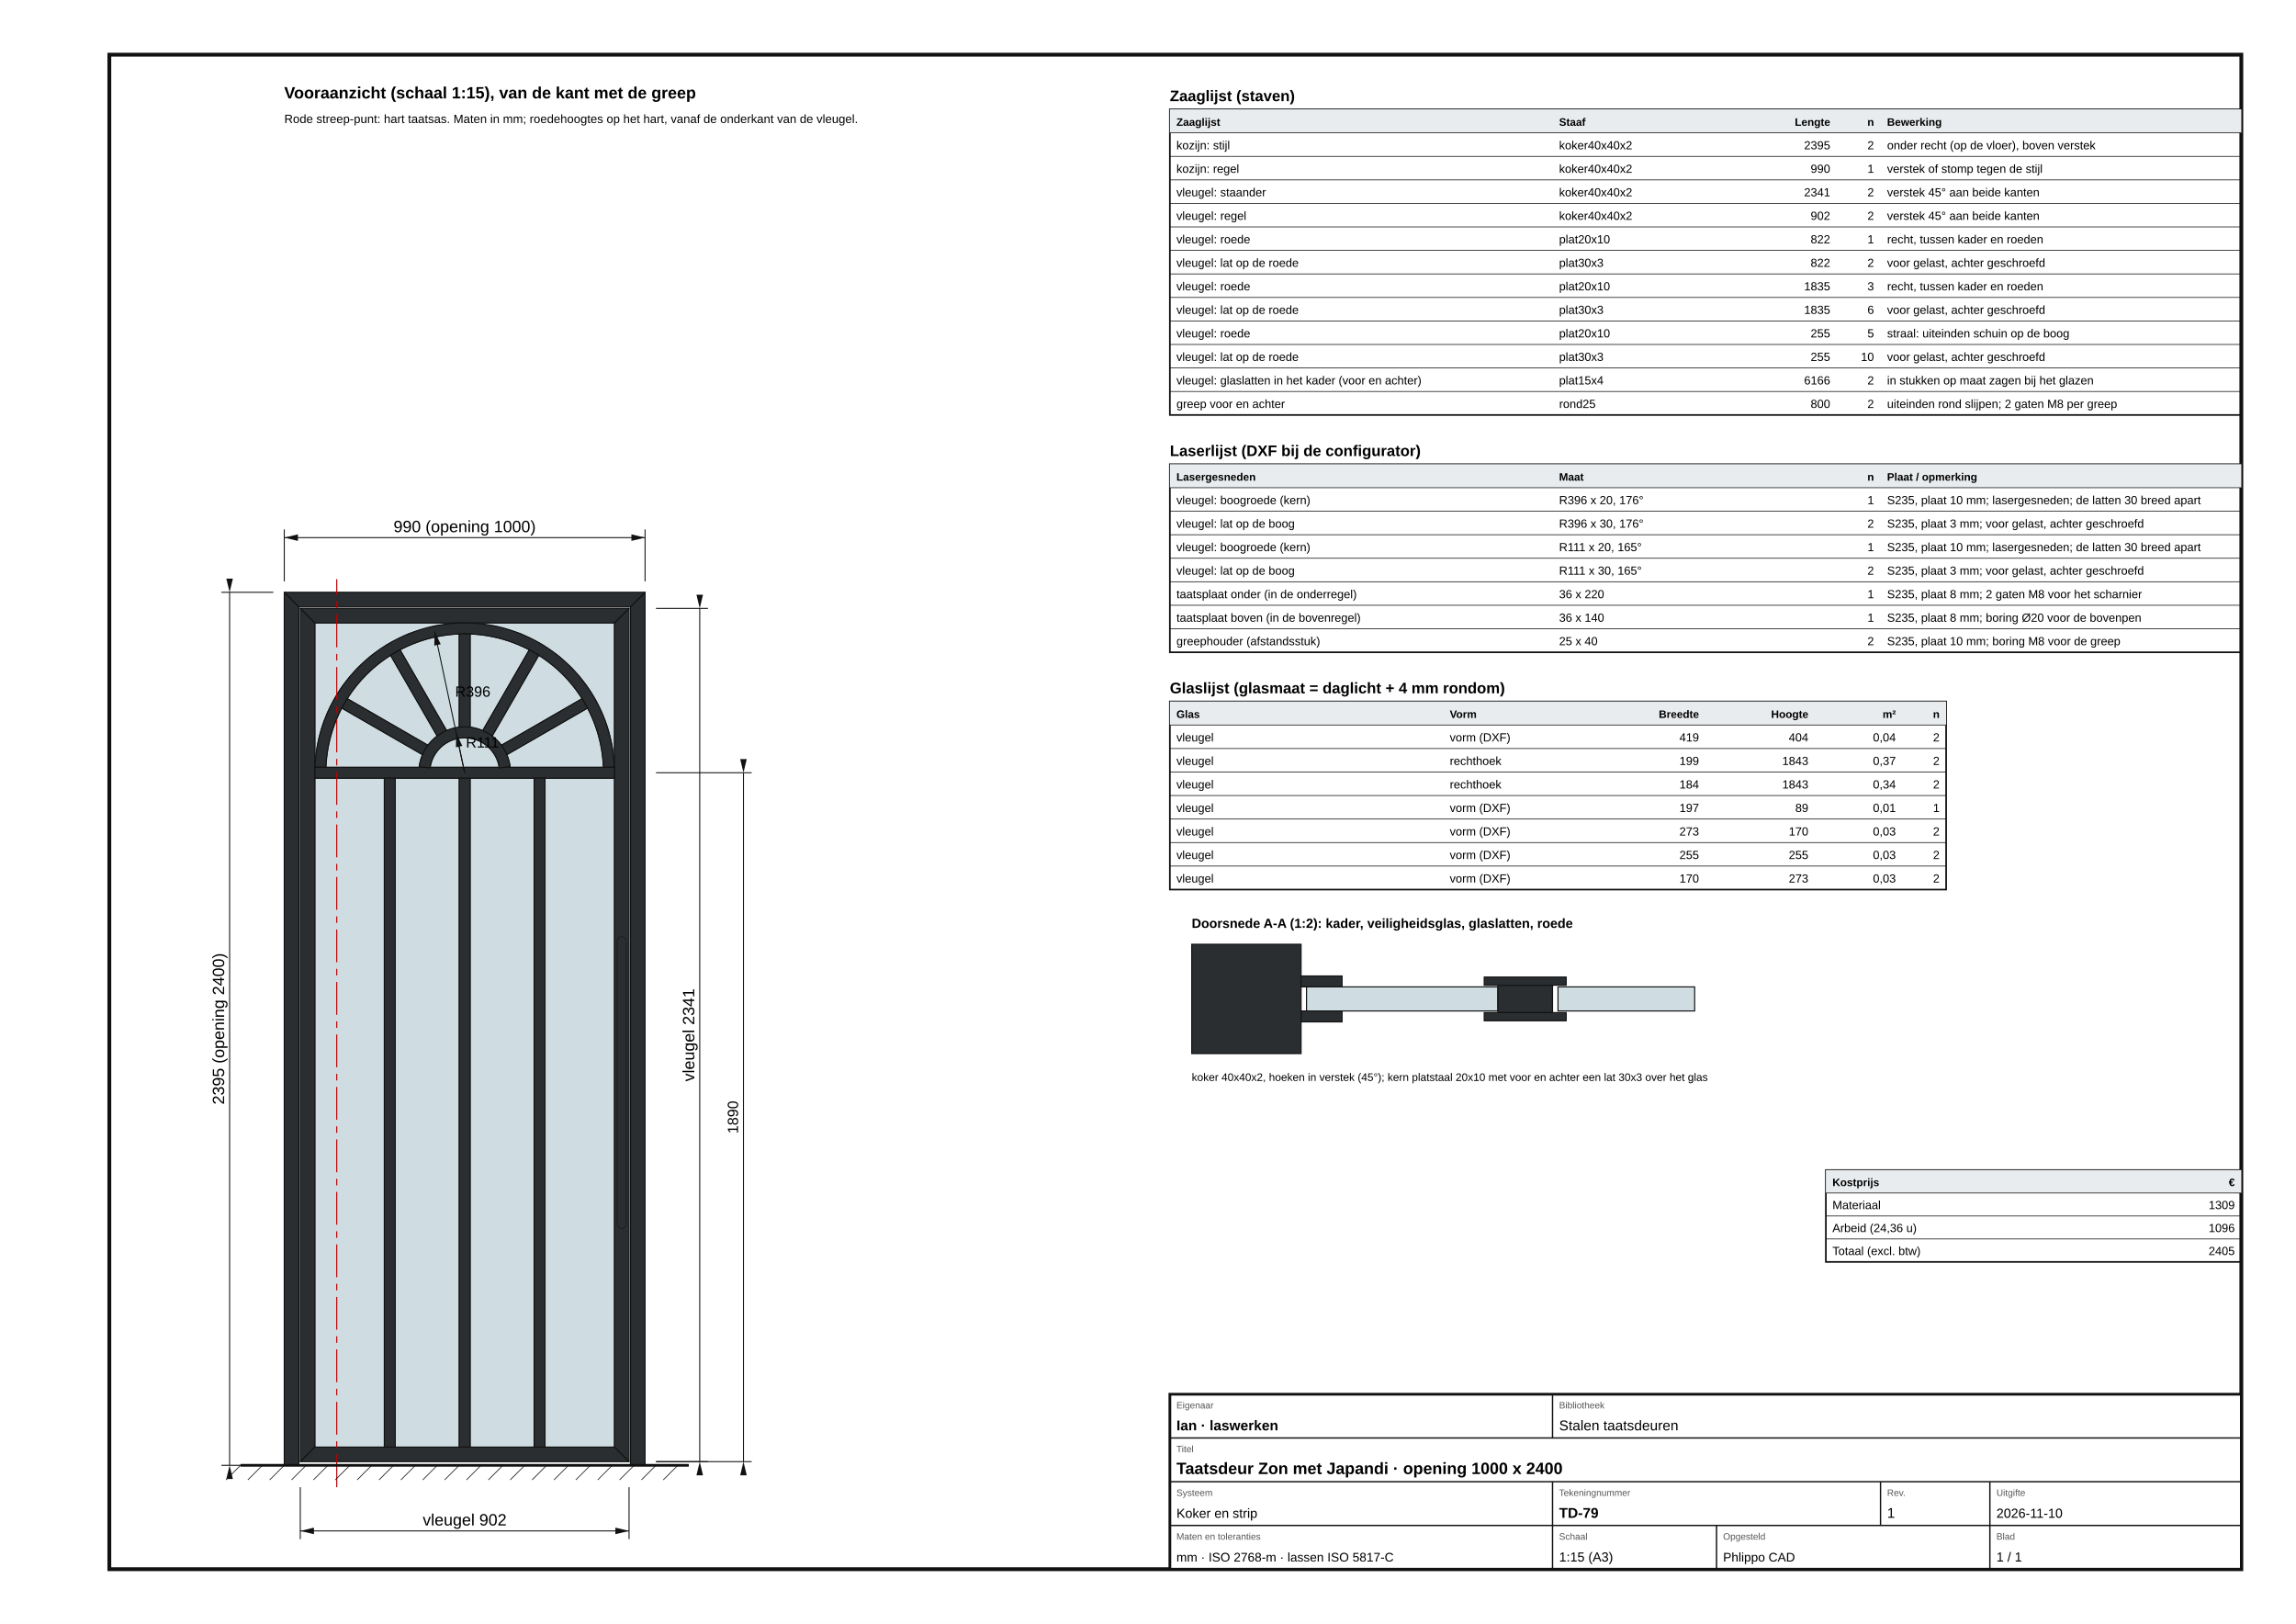
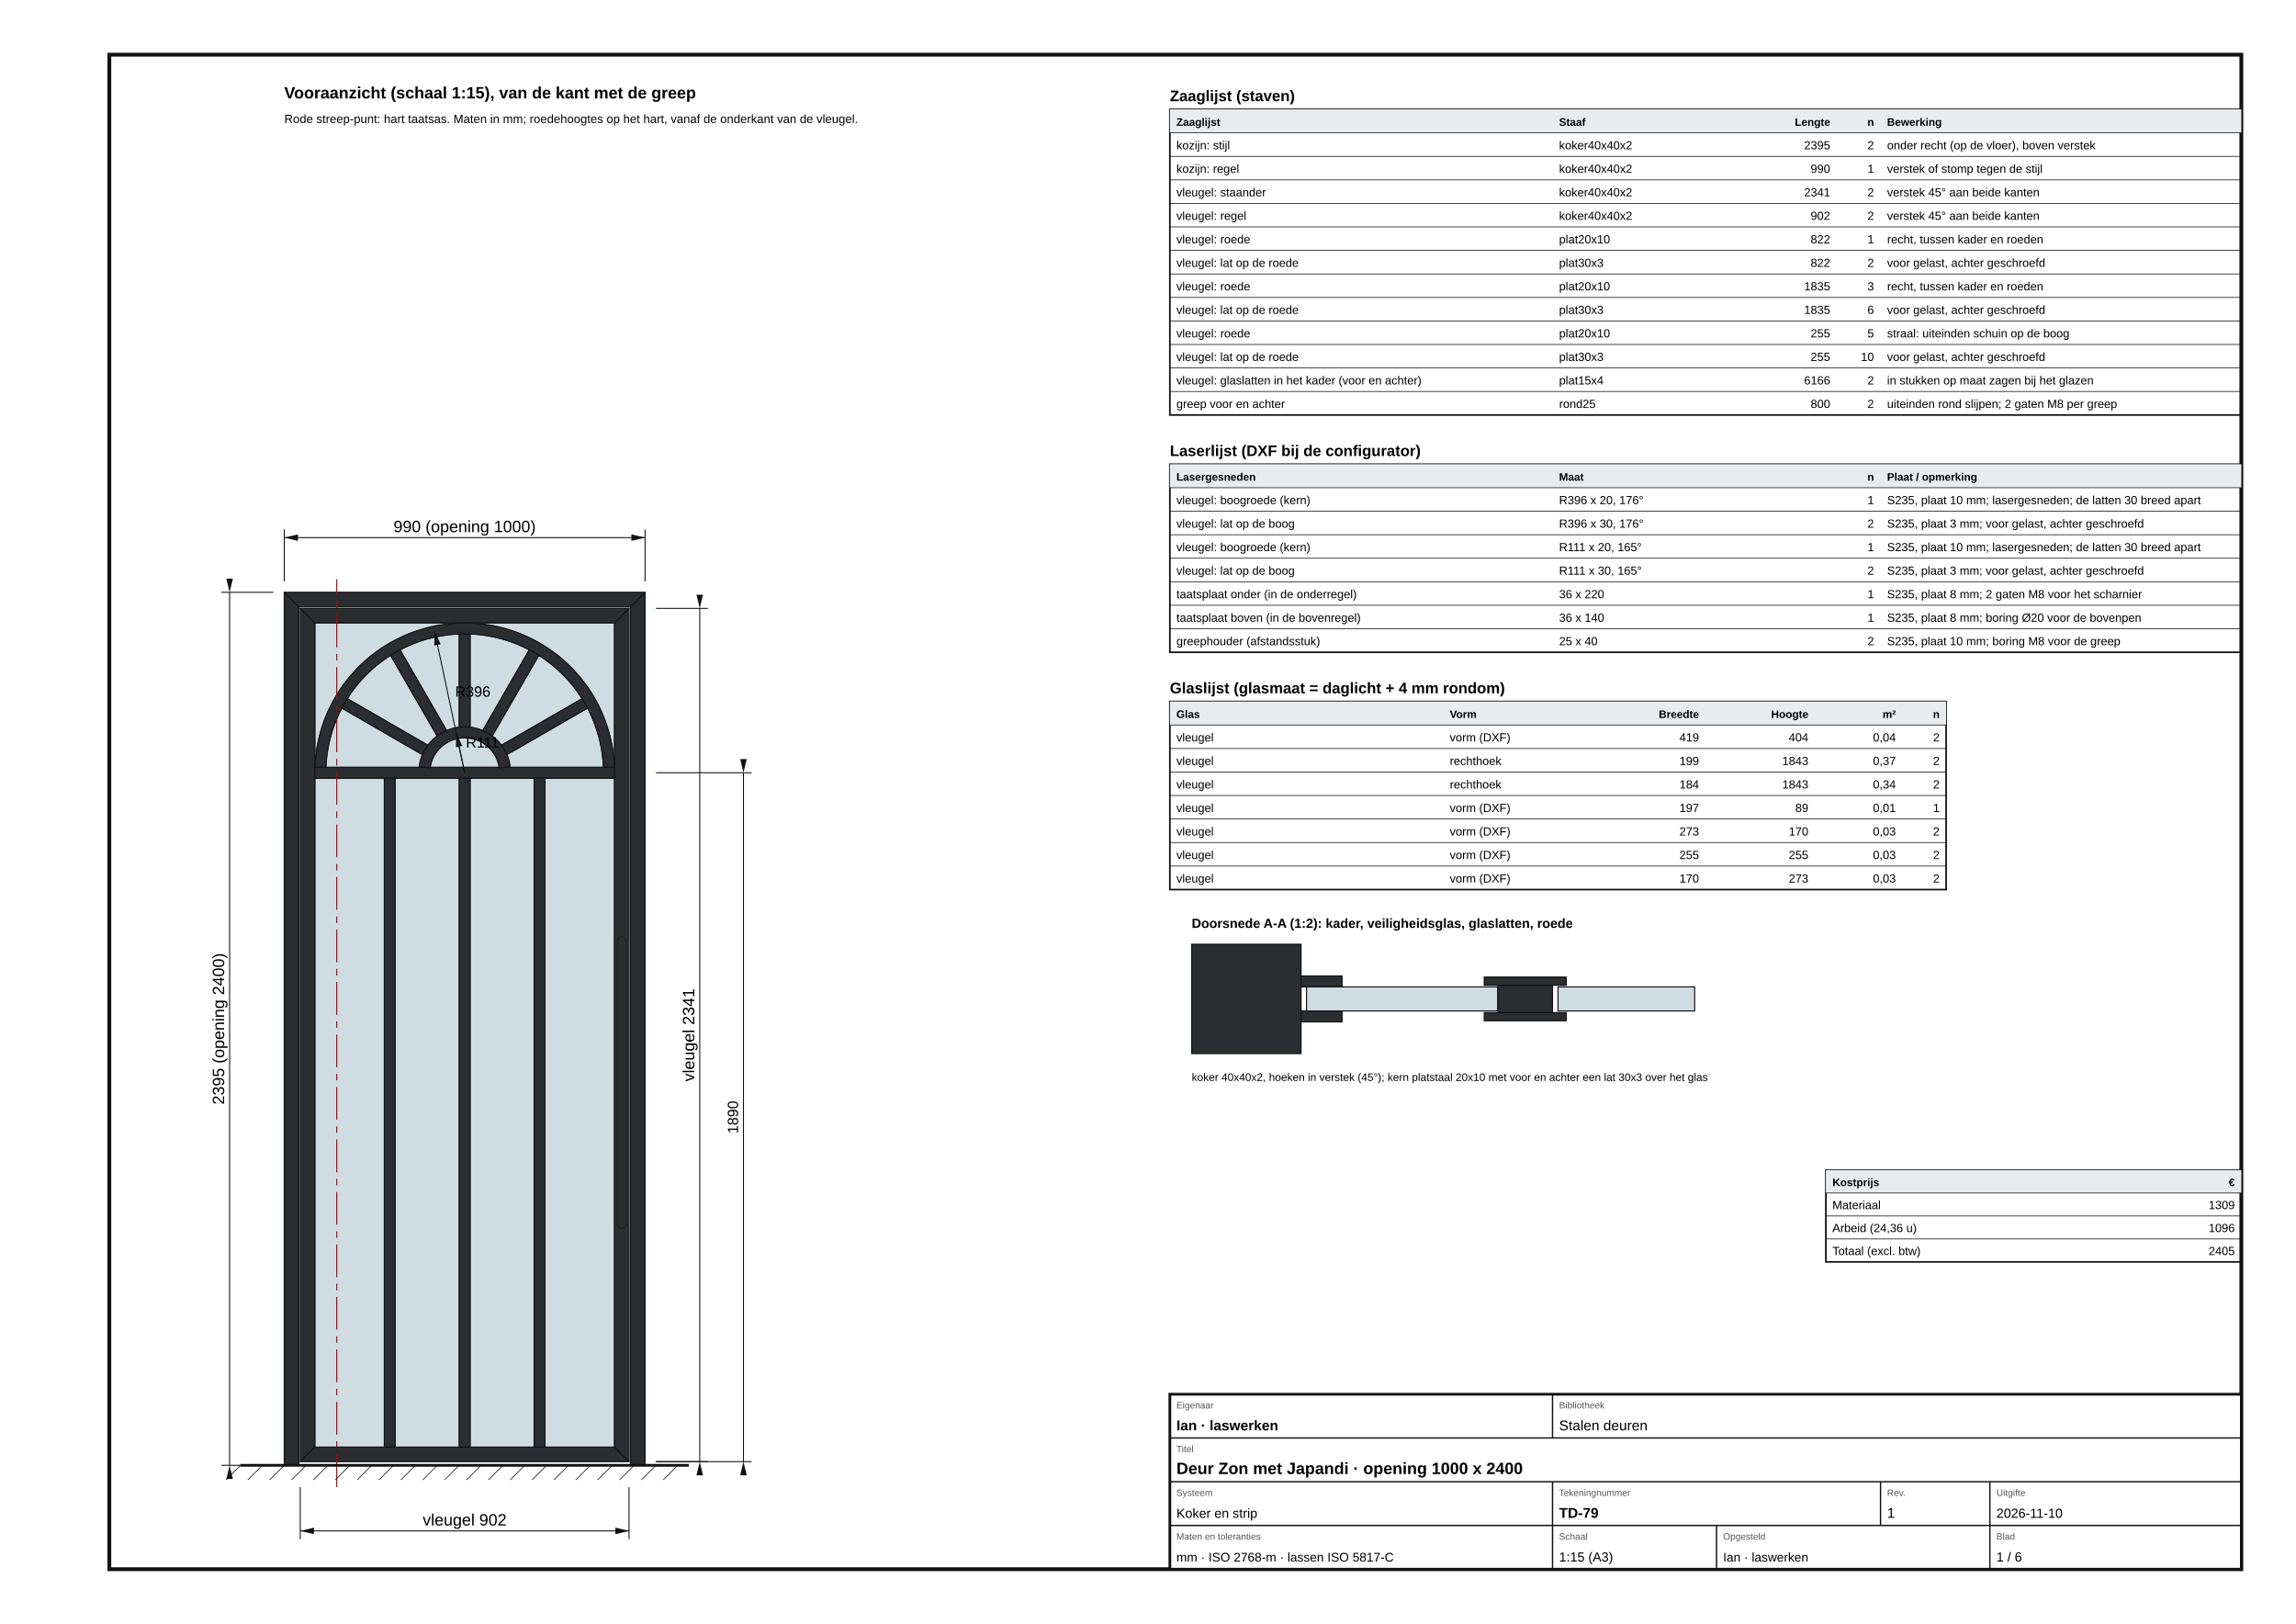
<svg xmlns="http://www.w3.org/2000/svg" viewBox="0 0 420 297" width="420mm" height="297mm" font-family="Arial, Helvetica, sans-serif">
  <rect width="420" height="297" fill="#fff" />
  <rect x="20" y="10" width="390" height="277" fill="none" stroke="#111" stroke-width="0.7" />
  <polygon points="57.6,140.33 57.62,140.33 57.89,137.35 57.91,137.23 57.93,137.1 57.95,136.97 57.97,136.83 58,136.68 58.03,136.52 58.06,136.34 58.09,136.16 58.13,135.96 58.18,135.74 58.23,135.51 58.28,135.26 58.35,134.99 58.42,134.69 58.5,134.36 58.6,134 58.71,133.6 58.85,133.16 59.01,132.67 59.2,132.12 59.43,131.5 59.71,130.79 60.06,130 60.49,129.08 61.05,128.03 61.76,126.81 62.7,125.41 63.95,123.79 65.63,121.96 67.88,119.94 70.9,117.84 74.82,115.89 79.63,114.47 85,113.93 57.6,113.93" fill="#cfdde3" stroke="#111" stroke-width="0.15" stroke-linejoin="round" />
  <polygon points="85,113.93 90.37,114.47 95.18,115.89 99.1,117.84 102.12,119.94 104.37,121.96 106.05,123.79 107.3,125.41 108.24,126.81 108.95,128.03 109.51,129.08 109.94,130 110.29,130.79 110.57,131.5 110.8,132.12 110.99,132.67 111.15,133.16 111.29,133.6 111.4,134 111.5,134.36 111.58,134.69 111.65,134.99 111.72,135.26 111.77,135.51 111.82,135.74 111.87,135.96 111.91,136.16 111.94,136.34 111.97,136.52 112,136.68 112.03,136.83 112.05,136.97 112.07,137.1 112.09,137.23 112.11,137.35 112.38,140.33 112.4,140.33 112.4,113.93" fill="#cfdde3" stroke="#111" stroke-width="0.15" stroke-linejoin="round" />
  <polygon points="57.6,264.67 70.3,264.67 70.3,142.33 57.6,142.33" fill="#cfdde3" stroke="#111" stroke-width="0.15" stroke-linejoin="round" />
  <polygon points="72.3,264.67 84,264.67 84,142.33 72.3,142.33" fill="#cfdde3" stroke="#111" stroke-width="0.15" stroke-linejoin="round" />
  <polygon points="86,264.67 97.7,264.67 97.7,142.33 86,142.33" fill="#cfdde3" stroke="#111" stroke-width="0.15" stroke-linejoin="round" />
  <polygon points="99.7,264.67 112.4,264.67 112.4,142.33 99.7,142.33" fill="#cfdde3" stroke="#111" stroke-width="0.15" stroke-linejoin="round" />
  <polygon points="90.36,137.85 90.27,137.71 90.17,137.58 90.07,137.44 89.97,137.31 89.86,137.18 89.75,137.06 89.64,136.93 89.52,136.81 89.4,136.7 89.28,136.58 89.15,136.47 89.02,136.37 88.89,136.26 88.76,136.16 88.62,136.07 88.48,135.97 88.34,135.88 88.2,135.8 88.05,135.72 87.9,135.64 87.75,135.56 87.6,135.49 87.45,135.43 87.29,135.37 87.13,135.31 86.98,135.25 86.82,135.2 86.65,135.16 86.49,135.12 86.33,135.08 86.16,135.05 86,135.02 85.83,135 85.67,134.98 85.5,134.96 85.33,134.95 85.17,134.94 85,134.94 84.83,134.94 84.67,134.95 84.5,134.96 84.33,134.98 84.17,135 84,135.02 83.84,135.05 83.67,135.08 83.51,135.12 83.35,135.16 83.18,135.2 83.02,135.25 82.87,135.31 82.71,135.37 82.55,135.43 82.4,135.49 82.25,135.56 82.1,135.64 81.95,135.72 81.8,135.8 81.66,135.88 81.52,135.97 81.38,136.07 81.24,136.16 81.11,136.26 80.98,136.37 80.85,136.47 80.72,136.58 80.6,136.7 80.48,136.81 80.36,136.93 80.25,137.06 80.14,137.18 80.03,137.31 79.93,137.44 79.83,137.58 79.73,137.71 79.64,137.85 79.55,137.99 79.46,138.14 79.38,138.28 79.3,138.43 79.23,138.58 79.16,138.73 79.09,138.89 79.03,139.04 78.97,139.2 78.92,139.36 78.87,139.52 78.83,139.68 78.78,139.84 78.75,140 78.72,140.17 78.69,140.33 91.31,140.33 91.28,140.17 91.25,140 91.22,139.84 91.17,139.68 91.13,139.52 91.08,139.36 91.03,139.2 90.97,139.04 90.91,138.89 90.84,138.73 90.77,138.58 90.7,138.43 90.62,138.28 90.54,138.14 90.45,137.99" fill="#cfdde3" stroke="#111" stroke-width="0.15" stroke-linejoin="round" />
  <polygon points="109.53,134.76 109.35,134.12 109.16,133.48 108.94,132.85 108.71,132.23 108.47,131.61 108.2,131 107.93,130.4 107.63,129.8 107.48,129.51 92.86,137.95 92.72,138.04 92.79,138.22 92.81,138.25 92.82,138.29 92.83,138.33 92.85,138.37 92.87,138.41 92.88,138.45 92.9,138.5 92.92,138.55 92.94,138.61 92.96,138.67 92.98,138.73 93,138.8 93.03,138.88 93.05,138.97 93.08,139.06 93.11,139.16 93.13,139.26 93.16,139.36 93.18,139.44 93.19,139.52 93.21,139.6 93.22,139.66 93.24,139.73 93.25,139.78 93.26,139.84 93.27,139.89 93.27,139.93 93.28,139.98 93.29,140.02 93.29,140.06 93.3,140.1 93.31,140.13 93.33,140.33 93.5,140.33 110.38,140.33 110.37,140 110.32,139.34 110.26,138.68 110.18,138.02 110.09,137.36 109.97,136.7 109.84,136.05 109.7,135.4" fill="#cfdde3" stroke="#111" stroke-width="0.15" stroke-linejoin="round" />
  <polygon points="103.88,124.34 103.42,123.85 102.96,123.37 102.48,122.91 102,122.46 101.5,122.02 100.98,121.59 100.46,121.18 99.93,120.78 99.39,120.4 98.83,120.03 98.56,119.86 90.12,134.47 90.04,134.62 90.19,134.74 90.22,134.76 90.25,134.79 90.28,134.81 90.31,134.84 90.35,134.87 90.39,134.9 90.42,134.93 90.47,134.97 90.51,135 90.56,135.05 90.61,135.09 90.67,135.14 90.72,135.2 90.79,135.26 90.86,135.32 90.93,135.4 91.01,135.47 91.08,135.54 91.14,135.61 91.19,135.67 91.24,135.72 91.29,135.77 91.33,135.82 91.37,135.87 91.4,135.91 91.44,135.95 91.47,135.98 91.5,136.02 91.52,136.05 91.55,136.08 91.57,136.11 91.59,136.14 91.71,136.3 91.86,136.22 106.48,127.78 106.3,127.5 105.93,126.95 105.55,126.4 105.15,125.87 104.74,125.35 104.31,124.84" fill="#cfdde3" stroke="#111" stroke-width="0.15" stroke-linejoin="round" />
  <polygon points="92.85,117.18 92.21,116.98 91.57,116.8 90.93,116.64 90.28,116.49 89.63,116.36 88.97,116.25 88.32,116.15 87.66,116.07 86.99,116.01 86.33,115.97 86,115.96 86,132.84 86,133 86.2,133.03 86.24,133.03 86.27,133.04 86.31,133.04 86.35,133.05 86.4,133.06 86.45,133.07 86.5,133.08 86.55,133.09 86.61,133.1 86.67,133.11 86.74,133.12 86.81,133.14 86.89,133.16 86.98,133.18 87.07,133.2 87.17,133.23 87.27,133.26 87.37,133.28 87.45,133.31 87.53,133.33 87.6,133.35 87.67,133.38 87.73,133.4 87.78,133.42 87.83,133.43 87.88,133.45 87.93,133.47 87.97,133.48 88.01,133.5 88.04,133.51 88.08,133.53 88.11,133.54 88.3,133.62 88.38,133.47 96.82,118.86 96.53,118.7 95.93,118.41 95.33,118.13 94.72,117.87 94.1,117.62 93.48,117.39" fill="#cfdde3" stroke="#111" stroke-width="0.15" stroke-linejoin="round" />
  <polygon points="79.72,116.49 79.07,116.64 78.43,116.8 77.79,116.98 77.15,117.18 76.52,117.39 75.9,117.62 75.28,117.87 74.67,118.13 74.07,118.41 73.47,118.7 73.18,118.86 81.62,133.47 81.7,133.62 81.89,133.54 81.92,133.53 81.96,133.51 81.99,133.5 82.03,133.48 82.07,133.47 82.12,133.45 82.17,133.43 82.22,133.42 82.27,133.4 82.33,133.38 82.4,133.35 82.47,133.33 82.55,133.31 82.63,133.28 82.73,133.26 82.83,133.23 82.93,133.2 83.02,133.18 83.11,133.16 83.19,133.14 83.26,133.12 83.33,133.11 83.39,133.1 83.45,133.09 83.5,133.08 83.55,133.07 83.6,133.06 83.65,133.05 83.69,133.04 83.73,133.04 83.76,133.03 83.8,133.03 84,133 84,132.84 84,115.96 83.67,115.97 83.01,116.01 82.34,116.07 81.68,116.15 81.03,116.25 80.37,116.36" fill="#cfdde3" stroke="#111" stroke-width="0.15" stroke-linejoin="round" />
  <polygon points="68,122.46 67.52,122.91 67.04,123.37 66.58,123.85 66.12,124.34 65.69,124.84 65.26,125.35 64.85,125.87 64.45,126.4 64.07,126.95 63.7,127.5 63.52,127.78 78.14,136.22 78.29,136.3 78.41,136.14 78.43,136.11 78.45,136.08 78.48,136.05 78.5,136.02 78.53,135.98 78.56,135.95 78.6,135.91 78.63,135.87 78.67,135.82 78.71,135.77 78.76,135.72 78.81,135.67 78.86,135.61 78.92,135.54 78.99,135.47 79.07,135.4 79.14,135.32 79.21,135.26 79.28,135.2 79.33,135.14 79.39,135.09 79.44,135.05 79.49,135 79.53,134.97 79.58,134.93 79.61,134.9 79.65,134.87 79.69,134.84 79.72,134.81 79.75,134.79 79.78,134.76 79.81,134.74 79.96,134.62 79.88,134.47 71.44,119.86 71.17,120.03 70.61,120.4 70.07,120.78 69.54,121.18 69.02,121.59 68.5,122.02" fill="#cfdde3" stroke="#111" stroke-width="0.15" stroke-linejoin="round" />
  <polygon points="60.84,133.48 60.65,134.12 60.47,134.76 60.3,135.4 60.16,136.05 60.03,136.7 59.91,137.36 59.82,138.02 59.74,138.68 59.68,139.34 59.63,140 59.62,140.33 76.5,140.33 76.67,140.33 76.69,140.13 76.7,140.1 76.71,140.06 76.71,140.02 76.72,139.98 76.73,139.93 76.73,139.89 76.74,139.84 76.75,139.78 76.76,139.73 76.78,139.66 76.79,139.6 76.81,139.52 76.82,139.44 76.84,139.36 76.87,139.26 76.89,139.16 76.92,139.06 76.95,138.97 76.97,138.88 77,138.8 77.02,138.73 77.04,138.67 77.06,138.61 77.08,138.55 77.1,138.5 77.12,138.45 77.13,138.41 77.15,138.37 77.17,138.33 77.18,138.29 77.19,138.25 77.21,138.22 77.28,138.04 77.14,137.95 62.52,129.51 62.37,129.8 62.07,130.4 61.8,131 61.53,131.61 61.29,132.23 61.06,132.85" fill="#cfdde3" stroke="#111" stroke-width="0.15" stroke-linejoin="round" />
  <polygon points="52,268 52,108.33 54.67,111 54.67,268" fill="#2b2e31" stroke="#111" stroke-width="0.2" stroke-linejoin="round" />
  <polygon points="115.33,268 115.33,111 118,108.33 118,268" fill="#2b2e31" stroke="#111" stroke-width="0.2" stroke-linejoin="round" />
  <polygon points="52,108.33 118,108.33 115.33,111 54.67,111" fill="#2b2e31" stroke="#111" stroke-width="0.2" stroke-linejoin="round" />
  <polygon points="54.93,267.33 54.93,111.27 57.6,113.93 57.6,264.67" fill="#2b2e31" stroke="#111" stroke-width="0.2" stroke-linejoin="round" />
  <polygon points="112.4,264.67 112.4,113.93 115.07,111.27 115.07,267.33" fill="#2b2e31" stroke="#111" stroke-width="0.2" stroke-linejoin="round" />
  <polygon points="57.6,264.67 112.4,264.67 115.07,267.33 54.93,267.33" fill="#2b2e31" stroke="#111" stroke-width="0.2" stroke-linejoin="round" />
  <polygon points="54.93,111.27 115.07,111.27 112.4,113.93 57.6,113.93" fill="#2b2e31" stroke="#111" stroke-width="0.2" stroke-linejoin="round" />
  <polygon points="112.38,140.3 112.33,139.34 112.24,138.39 112.12,137.44 111.97,136.5 111.79,135.57 111.57,134.64 111.32,133.71 111.04,132.8 110.73,131.9 110.38,131.01 110.01,130.13 109.6,129.27 109.17,128.42 108.7,127.59 108.21,126.77 107.69,125.97 107.14,125.19 106.56,124.43 105.96,123.69 105.33,122.97 104.68,122.27 104,121.6 103.31,120.95 102.58,120.32 101.84,119.72 101.08,119.15 100.3,118.6 99.49,118.08 98.68,117.59 97.84,117.13 96.99,116.7 96.12,116.29 95.25,115.92 94.35,115.58 93.45,115.27 92.54,114.99 91.62,114.74 90.69,114.53 89.75,114.35 88.81,114.2 87.86,114.08 86.91,114 85.95,113.95 85,113.93 84.05,113.95 83.09,114 82.14,114.08 81.19,114.2 80.25,114.35 79.31,114.53 78.38,114.74 77.46,114.99 76.55,115.27 75.65,115.58 74.75,115.92 73.88,116.29 73.01,116.7 72.16,117.13 71.32,117.59 70.51,118.08 69.7,118.6 68.92,119.15 68.16,119.72 67.42,120.32 66.69,120.95 66,121.6 65.32,122.27 64.67,122.97 64.04,123.69 63.44,124.43 62.86,125.19 62.31,125.97 61.79,126.77 61.3,127.59 60.83,128.42 60.4,129.27 59.99,130.13 59.62,131.01 59.27,131.9 58.96,132.8 58.68,133.71 58.43,134.64 58.21,135.57 58.03,136.5 57.88,137.44 57.76,138.39 57.67,139.34 57.62,140.3 59.62,140.37 59.67,139.49 59.75,138.61 59.86,137.73 60,136.85 60.17,135.99 60.37,135.13 60.6,134.27 60.86,133.43 61.15,132.59 61.47,131.76 61.82,130.95 62.19,130.15 62.6,129.36 63.03,128.59 63.49,127.83 63.97,127.09 64.48,126.37 65.01,125.66 65.57,124.97 66.15,124.31 66.76,123.66 67.38,123.04 68.03,122.43 68.7,121.85 69.39,121.3 70.1,120.77 70.82,120.26 71.56,119.78 72.32,119.32 73.1,118.9 73.89,118.49 74.69,118.12 75.5,117.78 76.33,117.46 77.17,117.17 78.01,116.91 78.87,116.68 79.73,116.49 80.6,116.32 81.47,116.18 82.35,116.07 83.23,115.99 84.12,115.95 85,115.93 85.88,115.95 86.77,115.99 87.65,116.07 88.53,116.18 89.4,116.32 90.27,116.49 91.13,116.68 91.99,116.91 92.83,117.17 93.67,117.46 94.5,117.78 95.31,118.12 96.11,118.49 96.9,118.9 97.68,119.32 98.44,119.78 99.18,120.26 99.9,120.77 100.61,121.3 101.3,121.85 101.97,122.43 102.62,123.04 103.24,123.66 103.85,124.31 104.43,124.97 104.99,125.66 105.52,126.37 106.03,127.09 106.51,127.83 106.97,128.59 107.4,129.36 107.81,130.15 108.18,130.95 108.53,131.76 108.85,132.59 109.14,133.43 109.4,134.27 109.63,135.13 109.83,135.99 110,136.85 110.14,137.73 110.25,138.61 110.33,139.49 110.38,140.37" fill="#2b2e31" stroke="#111" stroke-width="0.2" stroke-linejoin="round" />
  <polygon points="57.6,140.33 112.4,140.33 112.4,142.33 57.6,142.33" fill="#2b2e31" stroke="#111" stroke-width="0.2" stroke-linejoin="round" />
  <polygon points="70.3,264.67 70.3,142.33 72.3,142.33 72.3,264.67" fill="#2b2e31" stroke="#111" stroke-width="0.2" stroke-linejoin="round" />
  <polygon points="84,264.67 84,142.33 86,142.33 86,264.67" fill="#2b2e31" stroke="#111" stroke-width="0.2" stroke-linejoin="round" />
  <polygon points="97.7,264.67 97.7,142.33 99.7,142.33 99.7,264.67" fill="#2b2e31" stroke="#111" stroke-width="0.2" stroke-linejoin="round" />
  <polygon points="93.31,140.2 93.27,139.91 93.22,139.63 93.15,139.34 93.08,139.06 93,138.78 92.9,138.51 92.8,138.24 92.69,137.97 92.57,137.71 92.44,137.45 92.3,137.19 92.15,136.94 92,136.7 91.83,136.46 91.66,136.23 91.48,136 91.29,135.78 91.09,135.56 90.89,135.36 90.68,135.16 90.46,134.96 90.24,134.78 90.01,134.6 89.77,134.43 89.53,134.27 89.29,134.12 89.03,133.97 88.78,133.84 88.52,133.71 88.25,133.6 87.98,133.49 87.71,133.39 87.43,133.3 87.15,133.22 86.87,133.15 86.59,133.09 86.3,133.04 86.01,133 85.72,132.97 85.44,132.95 85.15,132.94 84.85,132.94 84.56,132.95 84.28,132.97 83.99,133 83.7,133.04 83.41,133.09 83.13,133.15 82.85,133.22 82.57,133.3 82.29,133.39 82.02,133.49 81.75,133.6 81.48,133.71 81.22,133.84 80.97,133.97 80.71,134.12 80.47,134.27 80.23,134.43 79.99,134.6 79.76,134.78 79.54,134.96 79.32,135.16 79.11,135.36 78.91,135.56 78.71,135.78 78.52,136 78.34,136.23 78.17,136.46 78,136.7 77.85,136.94 77.7,137.19 77.56,137.45 77.43,137.71 77.31,137.97 77.2,138.24 77.1,138.51 77,138.78 76.92,139.06 76.85,139.34 76.78,139.63 76.73,139.91 76.69,140.2 78.67,140.47 78.7,140.25 78.74,140.03 78.79,139.82 78.85,139.6 78.91,139.39 78.98,139.18 79.06,138.98 79.14,138.77 79.24,138.57 79.33,138.37 79.44,138.18 79.55,137.99 79.67,137.8 79.8,137.62 79.93,137.44 80.07,137.27 80.21,137.1 80.36,136.94 80.51,136.78 80.67,136.63 80.84,136.48 81.01,136.34 81.18,136.21 81.36,136.08 81.55,135.95 81.74,135.84 81.93,135.73 82.12,135.63 82.32,135.53 82.52,135.44 82.73,135.36 82.94,135.28 83.15,135.22 83.36,135.16 83.58,135.1 83.79,135.06 84.01,135.02 84.23,134.99 84.45,134.97 84.67,134.95 84.89,134.94 85.11,134.94 85.33,134.95 85.55,134.97 85.77,134.99 85.99,135.02 86.21,135.06 86.42,135.1 86.64,135.16 86.85,135.22 87.06,135.28 87.27,135.36 87.48,135.44 87.68,135.53 87.88,135.63 88.07,135.73 88.26,135.84 88.45,135.95 88.64,136.08 88.82,136.21 88.99,136.34 89.16,136.48 89.33,136.63 89.49,136.78 89.64,136.94 89.79,137.1 89.93,137.27 90.07,137.44 90.2,137.62 90.33,137.8 90.45,137.99 90.56,138.18 90.67,138.37 90.76,138.57 90.86,138.77 90.94,138.98 91.02,139.18 91.09,139.39 91.15,139.6 91.21,139.82 91.26,140.03 91.3,140.25 91.33,140.47" fill="#2b2e31" stroke="#111" stroke-width="0.2" stroke-linejoin="round" />
  <polygon points="91.77,136.27 106.48,127.78 107.48,129.51 92.77,138" fill="#2b2e31" stroke="#111" stroke-width="0.2" stroke-linejoin="round" />
  <polygon points="88.33,133.57 96.82,118.85 98.56,119.85 90.06,134.57" fill="#2b2e31" stroke="#111" stroke-width="0.2" stroke-linejoin="round" />
  <polygon points="84,132.94 84,115.95 86,115.95 86,132.94" fill="#2b2e31" stroke="#111" stroke-width="0.2" stroke-linejoin="round" />
  <polygon points="79.94,134.57 71.44,119.85 73.18,118.85 81.67,133.57" fill="#2b2e31" stroke="#111" stroke-width="0.2" stroke-linejoin="round" />
  <polygon points="77.23,138 62.52,129.51 63.52,127.78 78.23,136.27" fill="#2b2e31" stroke="#111" stroke-width="0.2" stroke-linejoin="round" />
  <line x1="61.6" y1="272" x2="61.6" y2="105.93" stroke="#b00" stroke-width="0.2" stroke-dasharray="6 1.2 1.2 1.2" />
  <rect x="112.9" y="171.33" width="1.67" height="53.33" rx="0.8" fill="#2b2e31" stroke="#111" stroke-width="0.1" />
  <line x1="44" y1="268" x2="126" y2="268" stroke="#111" stroke-width="0.5" />
  <line x1="44" y1="268" x2="41.33" y2="270.67" stroke="#111" stroke-width="0.13" />
  <line x1="48" y1="268" x2="45.33" y2="270.67" stroke="#111" stroke-width="0.13" />
  <line x1="52" y1="268" x2="49.33" y2="270.67" stroke="#111" stroke-width="0.13" />
  <line x1="56" y1="268" x2="53.33" y2="270.67" stroke="#111" stroke-width="0.13" />
  <line x1="60" y1="268" x2="57.33" y2="270.67" stroke="#111" stroke-width="0.13" />
  <line x1="64" y1="268" x2="61.33" y2="270.67" stroke="#111" stroke-width="0.13" />
  <line x1="68" y1="268" x2="65.33" y2="270.67" stroke="#111" stroke-width="0.13" />
  <line x1="72" y1="268" x2="69.33" y2="270.67" stroke="#111" stroke-width="0.13" />
  <line x1="76" y1="268" x2="73.33" y2="270.67" stroke="#111" stroke-width="0.13" />
  <line x1="80" y1="268" x2="77.33" y2="270.67" stroke="#111" stroke-width="0.13" />
  <line x1="84" y1="268" x2="81.33" y2="270.67" stroke="#111" stroke-width="0.13" />
  <line x1="88" y1="268" x2="85.33" y2="270.67" stroke="#111" stroke-width="0.13" />
  <line x1="92" y1="268" x2="89.33" y2="270.67" stroke="#111" stroke-width="0.13" />
  <line x1="96" y1="268" x2="93.33" y2="270.67" stroke="#111" stroke-width="0.13" />
  <line x1="100" y1="268" x2="97.33" y2="270.67" stroke="#111" stroke-width="0.13" />
  <line x1="104" y1="268" x2="101.33" y2="270.67" stroke="#111" stroke-width="0.13" />
  <line x1="108" y1="268" x2="105.33" y2="270.67" stroke="#111" stroke-width="0.13" />
  <line x1="112" y1="268" x2="109.33" y2="270.67" stroke="#111" stroke-width="0.13" />
  <line x1="116" y1="268" x2="113.33" y2="270.67" stroke="#111" stroke-width="0.13" />
  <line x1="120" y1="268" x2="117.33" y2="270.67" stroke="#111" stroke-width="0.13" />
  <line x1="124" y1="268" x2="121.33" y2="270.67" stroke="#111" stroke-width="0.13" />
  <line x1="52" y1="106.33" x2="52" y2="96.83" stroke="#111" stroke-width="0.18" />
  <line x1="118" y1="106.33" x2="118" y2="96.83" stroke="#111" stroke-width="0.18" />
  <line x1="52" y1="98.33" x2="118" y2="98.33" stroke="#111" stroke-width="0.18" />
  <polygon points="52,98.33 54.5,98.93 54.5,97.73" fill="#111" />
  <polygon points="118,98.33 115.5,97.73 115.5,98.93" fill="#111" />
  <text x="85" y="97.33" font-size="3" text-anchor="middle">990 (opening 1000)</text>
  <line x1="50" y1="268" x2="40.5" y2="268" stroke="#111" stroke-width="0.18" />
  <line x1="50" y1="108.33" x2="40.5" y2="108.33" stroke="#111" stroke-width="0.18" />
  <line x1="42" y1="268" x2="42" y2="108.33" stroke="#111" stroke-width="0.18" />
  <polygon points="42,268 41.4,270.5 42.6,270.5" fill="#111" />
  <polygon points="42,108.33 42.6,105.83 41.4,105.83" fill="#111" />
  <text x="41" y="188.17" font-size="3" text-anchor="middle" transform="rotate(-90 41 188.17)">2395 (opening 2400)</text>
  <line x1="54.93" y1="272" x2="54.93" y2="281.5" stroke="#111" stroke-width="0.18" />
  <line x1="115.07" y1="272" x2="115.07" y2="281.5" stroke="#111" stroke-width="0.18" />
  <line x1="54.93" y1="280" x2="115.07" y2="280" stroke="#111" stroke-width="0.18" />
  <polygon points="54.93,280 57.43,280.6 57.43,279.4" fill="#111" />
  <polygon points="115.07,280 112.57,279.4 112.57,280.6" fill="#111" />
  <text x="85" y="279" font-size="3" text-anchor="middle">vleugel 902</text>
  <line x1="120" y1="267.33" x2="129.5" y2="267.33" stroke="#111" stroke-width="0.18" />
  <line x1="120" y1="111.27" x2="129.5" y2="111.27" stroke="#111" stroke-width="0.18" />
  <line x1="128" y1="267.33" x2="128" y2="111.27" stroke="#111" stroke-width="0.18" />
  <polygon points="128,267.33 127.4,269.83 128.6,269.83" fill="#111" />
  <polygon points="128,111.27 128.6,108.77 127.4,108.77" fill="#111" />
  <text x="127" y="189.3" font-size="3" text-anchor="middle" transform="rotate(-90 127 189.3)">vleugel 2341</text>
  <line x1="120" y1="267.33" x2="137.5" y2="267.33" stroke="#111" stroke-width="0.18" />
  <line x1="120" y1="141.33" x2="137.5" y2="141.33" stroke="#111" stroke-width="0.18" />
  <line x1="136" y1="267.33" x2="136" y2="141.33" stroke="#111" stroke-width="0.18" />
  <polygon points="136,267.33 135.4,269.83 136.6,269.83" fill="#111" />
  <polygon points="136,141.33 136.6,138.83 135.4,138.83" fill="#111" />
  <text x="135" y="204.33" font-size="2.7" text-anchor="middle" transform="rotate(-90 135 204.33)">1890</text>
  <line x1="85" y1="141.33" x2="79.51" y2="115.51" stroke="#111" stroke-width="0.18" />
  <polygon points="79.51,115.51 79.44,118.08 80.62,117.83" fill="#111" />
  <text x="83.26" y="127.42" font-size="2.7">R396</text>
  <line x1="85" y1="141.33" x2="83.46" y2="134.1" stroke="#111" stroke-width="0.18" />
  <polygon points="83.46,134.1 83.4,136.67 84.57,136.42" fill="#111" />
  <text x="85.23" y="136.72" font-size="2.7">R111</text>
  <text x="52" y="18" font-size="3" font-weight="700">Vooraanzicht (schaal 1:15), van de kant met de greep</text>
  <text x="52" y="22.5" font-size="2.2">Rode streep-punt: hart taatsas. Maten in mm; roedehoogtes op het hart, vanaf de onderkant van de vleugel.</text>
  <text x="214" y="18.5" font-size="2.8" font-weight="700">Zaaglijst (staven)</text>
  <rect x="214" y="20" width="196" height="55.9" fill="none" stroke="#111" stroke-width="0.3" />
  <rect x="214" y="20" width="196" height="4.3" fill="#e9ecee" stroke="none" />
  <text x="215.2" y="23.01" font-size="1.978" font-weight="700">Zaaglijst</text>
  <text x="285.2" y="23.01" font-size="1.978" font-weight="700">Staaf</text>
  <text x="334.8" y="23.01" font-size="1.978" text-anchor="end" font-weight="700">Lengte</text>
  <text x="342.8" y="23.01" font-size="1.978" text-anchor="end" font-weight="700">n</text>
  <text x="345.2" y="23.01" font-size="1.978" font-weight="700">Bewerking</text>
  <line x1="214" y1="24.3" x2="410" y2="24.3" stroke="#111" stroke-width="0.13" />
  <text x="215.2" y="27.31" font-size="2.15">kozijn: stijl</text>
  <text x="285.2" y="27.31" font-size="2.15">koker40x40x2</text>
  <text x="334.8" y="27.31" font-size="2.15" text-anchor="end">2395</text>
  <text x="342.8" y="27.31" font-size="2.15" text-anchor="end">2</text>
  <text x="345.2" y="27.31" font-size="2.15">onder recht (op de vloer), boven verstek</text>
  <line x1="214" y1="28.6" x2="410" y2="28.6" stroke="#111" stroke-width="0.13" />
  <text x="215.2" y="31.61" font-size="2.15">kozijn: regel</text>
  <text x="285.2" y="31.61" font-size="2.15">koker40x40x2</text>
  <text x="334.8" y="31.61" font-size="2.15" text-anchor="end">990</text>
  <text x="342.8" y="31.61" font-size="2.15" text-anchor="end">1</text>
  <text x="345.2" y="31.61" font-size="2.15">verstek of stomp tegen de stijl</text>
  <line x1="214" y1="32.9" x2="410" y2="32.9" stroke="#111" stroke-width="0.13" />
  <text x="215.2" y="35.91" font-size="2.15">vleugel: staander</text>
  <text x="285.2" y="35.91" font-size="2.15">koker40x40x2</text>
  <text x="334.8" y="35.91" font-size="2.15" text-anchor="end">2341</text>
  <text x="342.8" y="35.91" font-size="2.15" text-anchor="end">2</text>
  <text x="345.2" y="35.91" font-size="2.15">verstek 45° aan beide kanten</text>
  <line x1="214" y1="37.2" x2="410" y2="37.2" stroke="#111" stroke-width="0.13" />
  <text x="215.2" y="40.21" font-size="2.15">vleugel: regel</text>
  <text x="285.2" y="40.21" font-size="2.15">koker40x40x2</text>
  <text x="334.8" y="40.21" font-size="2.15" text-anchor="end">902</text>
  <text x="342.8" y="40.21" font-size="2.15" text-anchor="end">2</text>
  <text x="345.2" y="40.21" font-size="2.15">verstek 45° aan beide kanten</text>
  <line x1="214" y1="41.5" x2="410" y2="41.5" stroke="#111" stroke-width="0.13" />
  <text x="215.2" y="44.51" font-size="2.15">vleugel: roede</text>
  <text x="285.2" y="44.51" font-size="2.15">plat20x10</text>
  <text x="334.8" y="44.51" font-size="2.15" text-anchor="end">822</text>
  <text x="342.8" y="44.51" font-size="2.15" text-anchor="end">1</text>
  <text x="345.2" y="44.51" font-size="2.15">recht, tussen kader en roeden</text>
  <line x1="214" y1="45.8" x2="410" y2="45.8" stroke="#111" stroke-width="0.13" />
  <text x="215.2" y="48.81" font-size="2.15">vleugel: lat op de roede</text>
  <text x="285.2" y="48.81" font-size="2.15">plat30x3</text>
  <text x="334.8" y="48.81" font-size="2.15" text-anchor="end">822</text>
  <text x="342.8" y="48.81" font-size="2.15" text-anchor="end">2</text>
  <text x="345.2" y="48.81" font-size="2.15">voor gelast, achter geschroefd</text>
  <line x1="214" y1="50.1" x2="410" y2="50.1" stroke="#111" stroke-width="0.13" />
  <text x="215.2" y="53.11" font-size="2.15">vleugel: roede</text>
  <text x="285.2" y="53.11" font-size="2.15">plat20x10</text>
  <text x="334.8" y="53.11" font-size="2.15" text-anchor="end">1835</text>
  <text x="342.8" y="53.11" font-size="2.15" text-anchor="end">3</text>
  <text x="345.2" y="53.11" font-size="2.15">recht, tussen kader en roeden</text>
  <line x1="214" y1="54.4" x2="410" y2="54.4" stroke="#111" stroke-width="0.13" />
  <text x="215.2" y="57.41" font-size="2.15">vleugel: lat op de roede</text>
  <text x="285.2" y="57.41" font-size="2.15">plat30x3</text>
  <text x="334.8" y="57.41" font-size="2.15" text-anchor="end">1835</text>
  <text x="342.8" y="57.41" font-size="2.15" text-anchor="end">6</text>
  <text x="345.2" y="57.41" font-size="2.15">voor gelast, achter geschroefd</text>
  <line x1="214" y1="58.7" x2="410" y2="58.7" stroke="#111" stroke-width="0.13" />
  <text x="215.2" y="61.71" font-size="2.15">vleugel: roede</text>
  <text x="285.2" y="61.71" font-size="2.15">plat20x10</text>
  <text x="334.8" y="61.71" font-size="2.15" text-anchor="end">255</text>
  <text x="342.8" y="61.71" font-size="2.15" text-anchor="end">5</text>
  <text x="345.2" y="61.71" font-size="2.15">straal: uiteinden schuin op de boog</text>
  <line x1="214" y1="63" x2="410" y2="63" stroke="#111" stroke-width="0.13" />
  <text x="215.2" y="66.01" font-size="2.15">vleugel: lat op de roede</text>
  <text x="285.2" y="66.01" font-size="2.15">plat30x3</text>
  <text x="334.8" y="66.01" font-size="2.15" text-anchor="end">255</text>
  <text x="342.8" y="66.01" font-size="2.15" text-anchor="end">10</text>
  <text x="345.2" y="66.01" font-size="2.15">voor gelast, achter geschroefd</text>
  <line x1="214" y1="67.3" x2="410" y2="67.3" stroke="#111" stroke-width="0.13" />
  <text x="215.2" y="70.31" font-size="2.15">vleugel: glaslatten in het kader (voor en achter)</text>
  <text x="285.2" y="70.31" font-size="2.15">plat15x4</text>
  <text x="334.8" y="70.31" font-size="2.15" text-anchor="end">6166</text>
  <text x="342.8" y="70.31" font-size="2.15" text-anchor="end">2</text>
  <text x="345.2" y="70.31" font-size="2.15">in stukken op maat zagen bij het glazen</text>
  <line x1="214" y1="71.6" x2="410" y2="71.6" stroke="#111" stroke-width="0.13" />
  <text x="215.2" y="74.61" font-size="2.15">greep voor en achter</text>
  <text x="285.2" y="74.61" font-size="2.15">rond25</text>
  <text x="334.8" y="74.61" font-size="2.15" text-anchor="end">800</text>
  <text x="342.8" y="74.61" font-size="2.15" text-anchor="end">2</text>
  <text x="345.2" y="74.61" font-size="2.15">uiteinden rond slijpen; 2 gaten M8 per greep</text>
  <text x="214" y="83.4" font-size="2.8" font-weight="700">Laserlijst (DXF bij de configurator)</text>
  <rect x="214" y="84.9" width="196" height="34.4" fill="none" stroke="#111" stroke-width="0.3" />
  <rect x="214" y="84.9" width="196" height="4.3" fill="#e9ecee" stroke="none" />
  <text x="215.2" y="87.91" font-size="1.978" font-weight="700">Lasergesneden</text>
  <text x="285.2" y="87.91" font-size="1.978" font-weight="700">Maat</text>
  <text x="342.8" y="87.91" font-size="1.978" text-anchor="end" font-weight="700">n</text>
  <text x="345.2" y="87.91" font-size="1.978" font-weight="700">Plaat / opmerking</text>
  <line x1="214" y1="89.2" x2="410" y2="89.2" stroke="#111" stroke-width="0.13" />
  <text x="215.2" y="92.21" font-size="2.15">vleugel: boogroede (kern)</text>
  <text x="285.2" y="92.21" font-size="2.15">R396 x 20, 176°</text>
  <text x="342.8" y="92.21" font-size="2.15" text-anchor="end">1</text>
  <text x="345.2" y="92.21" font-size="2.15">S235, plaat 10 mm; lasergesneden; de latten 30 breed apart</text>
  <line x1="214" y1="93.5" x2="410" y2="93.5" stroke="#111" stroke-width="0.13" />
  <text x="215.2" y="96.51" font-size="2.15">vleugel: lat op de boog</text>
  <text x="285.2" y="96.51" font-size="2.15">R396 x 30, 176°</text>
  <text x="342.8" y="96.51" font-size="2.15" text-anchor="end">2</text>
  <text x="345.2" y="96.51" font-size="2.15">S235, plaat 3 mm; voor gelast, achter geschroefd</text>
  <line x1="214" y1="97.8" x2="410" y2="97.8" stroke="#111" stroke-width="0.13" />
  <text x="215.2" y="100.81" font-size="2.15">vleugel: boogroede (kern)</text>
  <text x="285.2" y="100.81" font-size="2.15">R111 x 20, 165°</text>
  <text x="342.8" y="100.81" font-size="2.15" text-anchor="end">1</text>
  <text x="345.2" y="100.81" font-size="2.15">S235, plaat 10 mm; lasergesneden; de latten 30 breed apart</text>
  <line x1="214" y1="102.1" x2="410" y2="102.1" stroke="#111" stroke-width="0.13" />
  <text x="215.2" y="105.11" font-size="2.15">vleugel: lat op de boog</text>
  <text x="285.2" y="105.11" font-size="2.15">R111 x 30, 165°</text>
  <text x="342.8" y="105.11" font-size="2.15" text-anchor="end">2</text>
  <text x="345.2" y="105.11" font-size="2.15">S235, plaat 3 mm; voor gelast, achter geschroefd</text>
  <line x1="214" y1="106.4" x2="410" y2="106.4" stroke="#111" stroke-width="0.13" />
  <text x="215.2" y="109.41" font-size="2.15">taatsplaat onder (in de onderregel)</text>
  <text x="285.2" y="109.41" font-size="2.15">36 x 220</text>
  <text x="342.8" y="109.41" font-size="2.15" text-anchor="end">1</text>
  <text x="345.2" y="109.41" font-size="2.15">S235, plaat 8 mm; 2 gaten M8 voor het scharnier</text>
  <line x1="214" y1="110.7" x2="410" y2="110.7" stroke="#111" stroke-width="0.13" />
  <text x="215.2" y="113.71" font-size="2.15">taatsplaat boven (in de bovenregel)</text>
  <text x="285.2" y="113.71" font-size="2.15">36 x 140</text>
  <text x="342.8" y="113.71" font-size="2.15" text-anchor="end">1</text>
  <text x="345.2" y="113.71" font-size="2.15">S235, plaat 8 mm; boring Ø20 voor de bovenpen</text>
  <line x1="214" y1="115" x2="410" y2="115" stroke="#111" stroke-width="0.13" />
  <text x="215.2" y="118.01" font-size="2.15">greephouder (afstandsstuk)</text>
  <text x="285.2" y="118.01" font-size="2.15">25 x 40</text>
  <text x="342.8" y="118.01" font-size="2.15" text-anchor="end">2</text>
  <text x="345.2" y="118.01" font-size="2.15">S235, plaat 10 mm; boring M8 voor de greep</text>
  <text x="214" y="126.8" font-size="2.8" font-weight="700">Glaslijst (glasmaat = daglicht + 4 mm rondom)</text>
  <rect x="214" y="128.3" width="142" height="34.4" fill="none" stroke="#111" stroke-width="0.3" />
  <rect x="214" y="128.3" width="142" height="4.3" fill="#e9ecee" stroke="none" />
  <text x="215.2" y="131.31" font-size="1.978" font-weight="700">Glas</text>
  <text x="265.2" y="131.31" font-size="1.978" font-weight="700">Vorm</text>
  <text x="310.8" y="131.31" font-size="1.978" text-anchor="end" font-weight="700">Breedte</text>
  <text x="330.8" y="131.31" font-size="1.978" text-anchor="end" font-weight="700">Hoogte</text>
  <text x="346.8" y="131.31" font-size="1.978" text-anchor="end" font-weight="700">m²</text>
  <text x="354.8" y="131.31" font-size="1.978" text-anchor="end" font-weight="700">n</text>
  <line x1="214" y1="132.6" x2="356" y2="132.6" stroke="#111" stroke-width="0.13" />
  <text x="215.2" y="135.61" font-size="2.15">vleugel</text>
  <text x="265.2" y="135.61" font-size="2.15">vorm (DXF)</text>
  <text x="310.8" y="135.61" font-size="2.15" text-anchor="end">419</text>
  <text x="330.8" y="135.61" font-size="2.15" text-anchor="end">404</text>
  <text x="346.8" y="135.61" font-size="2.15" text-anchor="end">0,04</text>
  <text x="354.8" y="135.61" font-size="2.15" text-anchor="end">2</text>
  <line x1="214" y1="136.9" x2="356" y2="136.9" stroke="#111" stroke-width="0.13" />
  <text x="215.2" y="139.91" font-size="2.15">vleugel</text>
  <text x="265.2" y="139.91" font-size="2.15">rechthoek</text>
  <text x="310.8" y="139.91" font-size="2.15" text-anchor="end">199</text>
  <text x="330.8" y="139.91" font-size="2.15" text-anchor="end">1843</text>
  <text x="346.8" y="139.91" font-size="2.15" text-anchor="end">0,37</text>
  <text x="354.8" y="139.91" font-size="2.15" text-anchor="end">2</text>
  <line x1="214" y1="141.2" x2="356" y2="141.2" stroke="#111" stroke-width="0.13" />
  <text x="215.2" y="144.21" font-size="2.15">vleugel</text>
  <text x="265.2" y="144.21" font-size="2.15">rechthoek</text>
  <text x="310.8" y="144.21" font-size="2.15" text-anchor="end">184</text>
  <text x="330.8" y="144.21" font-size="2.15" text-anchor="end">1843</text>
  <text x="346.8" y="144.21" font-size="2.15" text-anchor="end">0,34</text>
  <text x="354.8" y="144.21" font-size="2.15" text-anchor="end">2</text>
  <line x1="214" y1="145.5" x2="356" y2="145.5" stroke="#111" stroke-width="0.13" />
  <text x="215.2" y="148.51" font-size="2.15">vleugel</text>
  <text x="265.2" y="148.51" font-size="2.15">vorm (DXF)</text>
  <text x="310.8" y="148.51" font-size="2.15" text-anchor="end">197</text>
  <text x="330.8" y="148.51" font-size="2.15" text-anchor="end">89</text>
  <text x="346.8" y="148.51" font-size="2.15" text-anchor="end">0,01</text>
  <text x="354.8" y="148.51" font-size="2.15" text-anchor="end">1</text>
  <line x1="214" y1="149.8" x2="356" y2="149.8" stroke="#111" stroke-width="0.13" />
  <text x="215.2" y="152.81" font-size="2.15">vleugel</text>
  <text x="265.2" y="152.81" font-size="2.15">vorm (DXF)</text>
  <text x="310.8" y="152.81" font-size="2.15" text-anchor="end">273</text>
  <text x="330.8" y="152.81" font-size="2.15" text-anchor="end">170</text>
  <text x="346.8" y="152.81" font-size="2.15" text-anchor="end">0,03</text>
  <text x="354.8" y="152.81" font-size="2.15" text-anchor="end">2</text>
  <line x1="214" y1="154.1" x2="356" y2="154.1" stroke="#111" stroke-width="0.13" />
  <text x="215.2" y="157.11" font-size="2.15">vleugel</text>
  <text x="265.2" y="157.11" font-size="2.15">vorm (DXF)</text>
  <text x="310.8" y="157.11" font-size="2.15" text-anchor="end">255</text>
  <text x="330.8" y="157.11" font-size="2.15" text-anchor="end">255</text>
  <text x="346.8" y="157.11" font-size="2.15" text-anchor="end">0,03</text>
  <text x="354.8" y="157.11" font-size="2.15" text-anchor="end">2</text>
  <line x1="214" y1="158.4" x2="356" y2="158.4" stroke="#111" stroke-width="0.13" />
  <text x="215.2" y="161.41" font-size="2.15">vleugel</text>
  <text x="265.2" y="161.41" font-size="2.15">vorm (DXF)</text>
  <text x="310.8" y="161.41" font-size="2.15" text-anchor="end">170</text>
  <text x="330.8" y="161.41" font-size="2.15" text-anchor="end">273</text>
  <text x="346.8" y="161.41" font-size="2.15" text-anchor="end">0,03</text>
  <text x="354.8" y="161.41" font-size="2.15" text-anchor="end">2</text>
  <rect x="218" y="172.7" width="20" height="20" fill="#2b2e31" stroke="#111" stroke-width="0.2" />
  <rect x="239" y="180.5" width="35" height="4.4" fill="#cfdde3" stroke="#111" stroke-width="0.2" />
  <rect x="238" y="178.5" width="7.5" height="2" fill="#2b2e31" stroke="#111" stroke-width="0.2" />
  <rect x="238" y="184.9" width="7.5" height="2" fill="#2b2e31" stroke="#111" stroke-width="0.2" />
  <rect x="274" y="180.2" width="10" height="5" fill="#2b2e31" stroke="#111" stroke-width="0.2" />
  <rect x="271.5" y="178.7" width="15" height="1.5" fill="#2b2e31" stroke="#111" stroke-width="0.2" />
  <rect x="271.5" y="185.2" width="15" height="1.5" fill="#2b2e31" stroke="#111" stroke-width="0.2" />
  <rect x="285" y="180.5" width="25" height="4.4" fill="#cfdde3" stroke="#111" stroke-width="0.2" />
  <text x="218" y="169.7" font-size="2.4" font-weight="700">Doorsnede A-A (1:2): kader, veiligheidsglas, glaslatten, roede</text>
  <text x="218" y="197.7" font-size="2">koker 40x40x2, hoeken in verstek (45°); kern platstaal 20x10 met voor en achter een lat 30x3 over het glas</text>
  <rect x="334" y="214" width="76" height="16.8" fill="none" stroke="#111" stroke-width="0.3" />
  <rect x="334" y="214" width="76" height="4.2" fill="#e9ecee" stroke="none" />
  <text x="335.2" y="216.94" font-size="1.978" font-weight="700">Kostprijs</text>
  <text x="408.8" y="216.94" font-size="1.978" text-anchor="end" font-weight="700">€</text>
  <line x1="334" y1="218.2" x2="410" y2="218.2" stroke="#111" stroke-width="0.13" />
  <text x="335.2" y="221.14" font-size="2.15">Materiaal</text>
  <text x="408.8" y="221.14" font-size="2.15" text-anchor="end">1309</text>
  <line x1="334" y1="222.4" x2="410" y2="222.4" stroke="#111" stroke-width="0.13" />
  <text x="335.2" y="225.34" font-size="2.15">Arbeid (24,36 u)</text>
  <text x="408.8" y="225.34" font-size="2.15" text-anchor="end">1096</text>
  <line x1="334" y1="226.6" x2="410" y2="226.6" stroke="#111" stroke-width="0.13" />
  <text x="335.2" y="229.54" font-size="2.15">Totaal (excl. btw)</text>
  <text x="408.8" y="229.54" font-size="2.15" text-anchor="end">2405</text>
  <rect x="214" y="255" width="196" height="32" fill="#fff" stroke="#111" stroke-width="0.5" />
  <line x1="214" y1="263" x2="410" y2="263" stroke="#111" stroke-width="0.25" />
  <line x1="214" y1="271" x2="410" y2="271" stroke="#111" stroke-width="0.25" />
  <line x1="214" y1="279" x2="410" y2="279" stroke="#111" stroke-width="0.25" />
  <text x="215.2" y="257.6" font-size="1.7" fill="#555">Eigenaar</text>
  <text x="215.2" y="261.6" font-size="2.6" font-weight="700">Ian · laswerken</text>
  <line x1="284" y1="255" x2="284" y2="263" stroke="#111" stroke-width="0.25" />
  <text x="285.2" y="257.6" font-size="1.7" fill="#555">Bibliotheek</text>
-   <text x="285.2" y="261.6" font-size="2.6">Stalen taatsdeuren</text>
+   <text x="285.2" y="261.6" font-size="2.6">Stalen deuren</text>
  <text x="215.2" y="265.6" font-size="1.7" fill="#555">Titel</text>
-   <text x="215.2" y="269.6" font-size="3" font-weight="700">Taatsdeur Zon met Japandi · opening 1000 x 2400</text>
+   <text x="215.2" y="269.6" font-size="3" font-weight="700">Deur Zon met Japandi · opening 1000 x 2400</text>
  <text x="215.2" y="273.6" font-size="1.7" fill="#555">Systeem</text>
  <text x="215.2" y="277.6" font-size="2.4">Koker en strip</text>
  <line x1="284" y1="271" x2="284" y2="279" stroke="#111" stroke-width="0.25" />
  <text x="285.2" y="273.6" font-size="1.7" fill="#555">Tekeningnummer</text>
  <text x="285.2" y="277.6" font-size="2.6" font-weight="700">TD-79</text>
  <line x1="344" y1="271" x2="344" y2="279" stroke="#111" stroke-width="0.25" />
  <text x="345.2" y="273.6" font-size="1.7" fill="#555">Rev.</text>
  <text x="345.2" y="277.6" font-size="2.6">1</text>
  <line x1="364" y1="271" x2="364" y2="279" stroke="#111" stroke-width="0.25" />
  <text x="365.2" y="273.6" font-size="1.7" fill="#555">Uitgifte</text>
  <text x="365.2" y="277.6" font-size="2.4">2026-11-10</text>
  <text x="215.2" y="281.6" font-size="1.7" fill="#555">Maten en toleranties</text>
  <text x="215.2" y="285.6" font-size="2.3">mm · ISO 2768-m · lassen ISO 5817-C</text>
  <line x1="284" y1="279" x2="284" y2="287" stroke="#111" stroke-width="0.25" />
  <text x="285.2" y="281.6" font-size="1.7" fill="#555">Schaal</text>
  <text x="285.2" y="285.6" font-size="2.4">1:15 (A3)</text>
  <line x1="314" y1="279" x2="314" y2="287" stroke="#111" stroke-width="0.25" />
  <text x="315.2" y="281.6" font-size="1.7" fill="#555">Opgesteld</text>
-   <text x="315.2" y="285.6" font-size="2.3">Phlippo CAD</text>
+   <text x="315.2" y="285.6" font-size="2.3">Ian · laswerken</text>
  <line x1="364" y1="279" x2="364" y2="287" stroke="#111" stroke-width="0.25" />
  <text x="365.2" y="281.6" font-size="1.7" fill="#555">Blad</text>
-   <text x="365.2" y="285.6" font-size="2.4">1 / 1</text>
+   <text x="365.2" y="285.6" font-size="2.4">1 / 6</text>
</svg>
